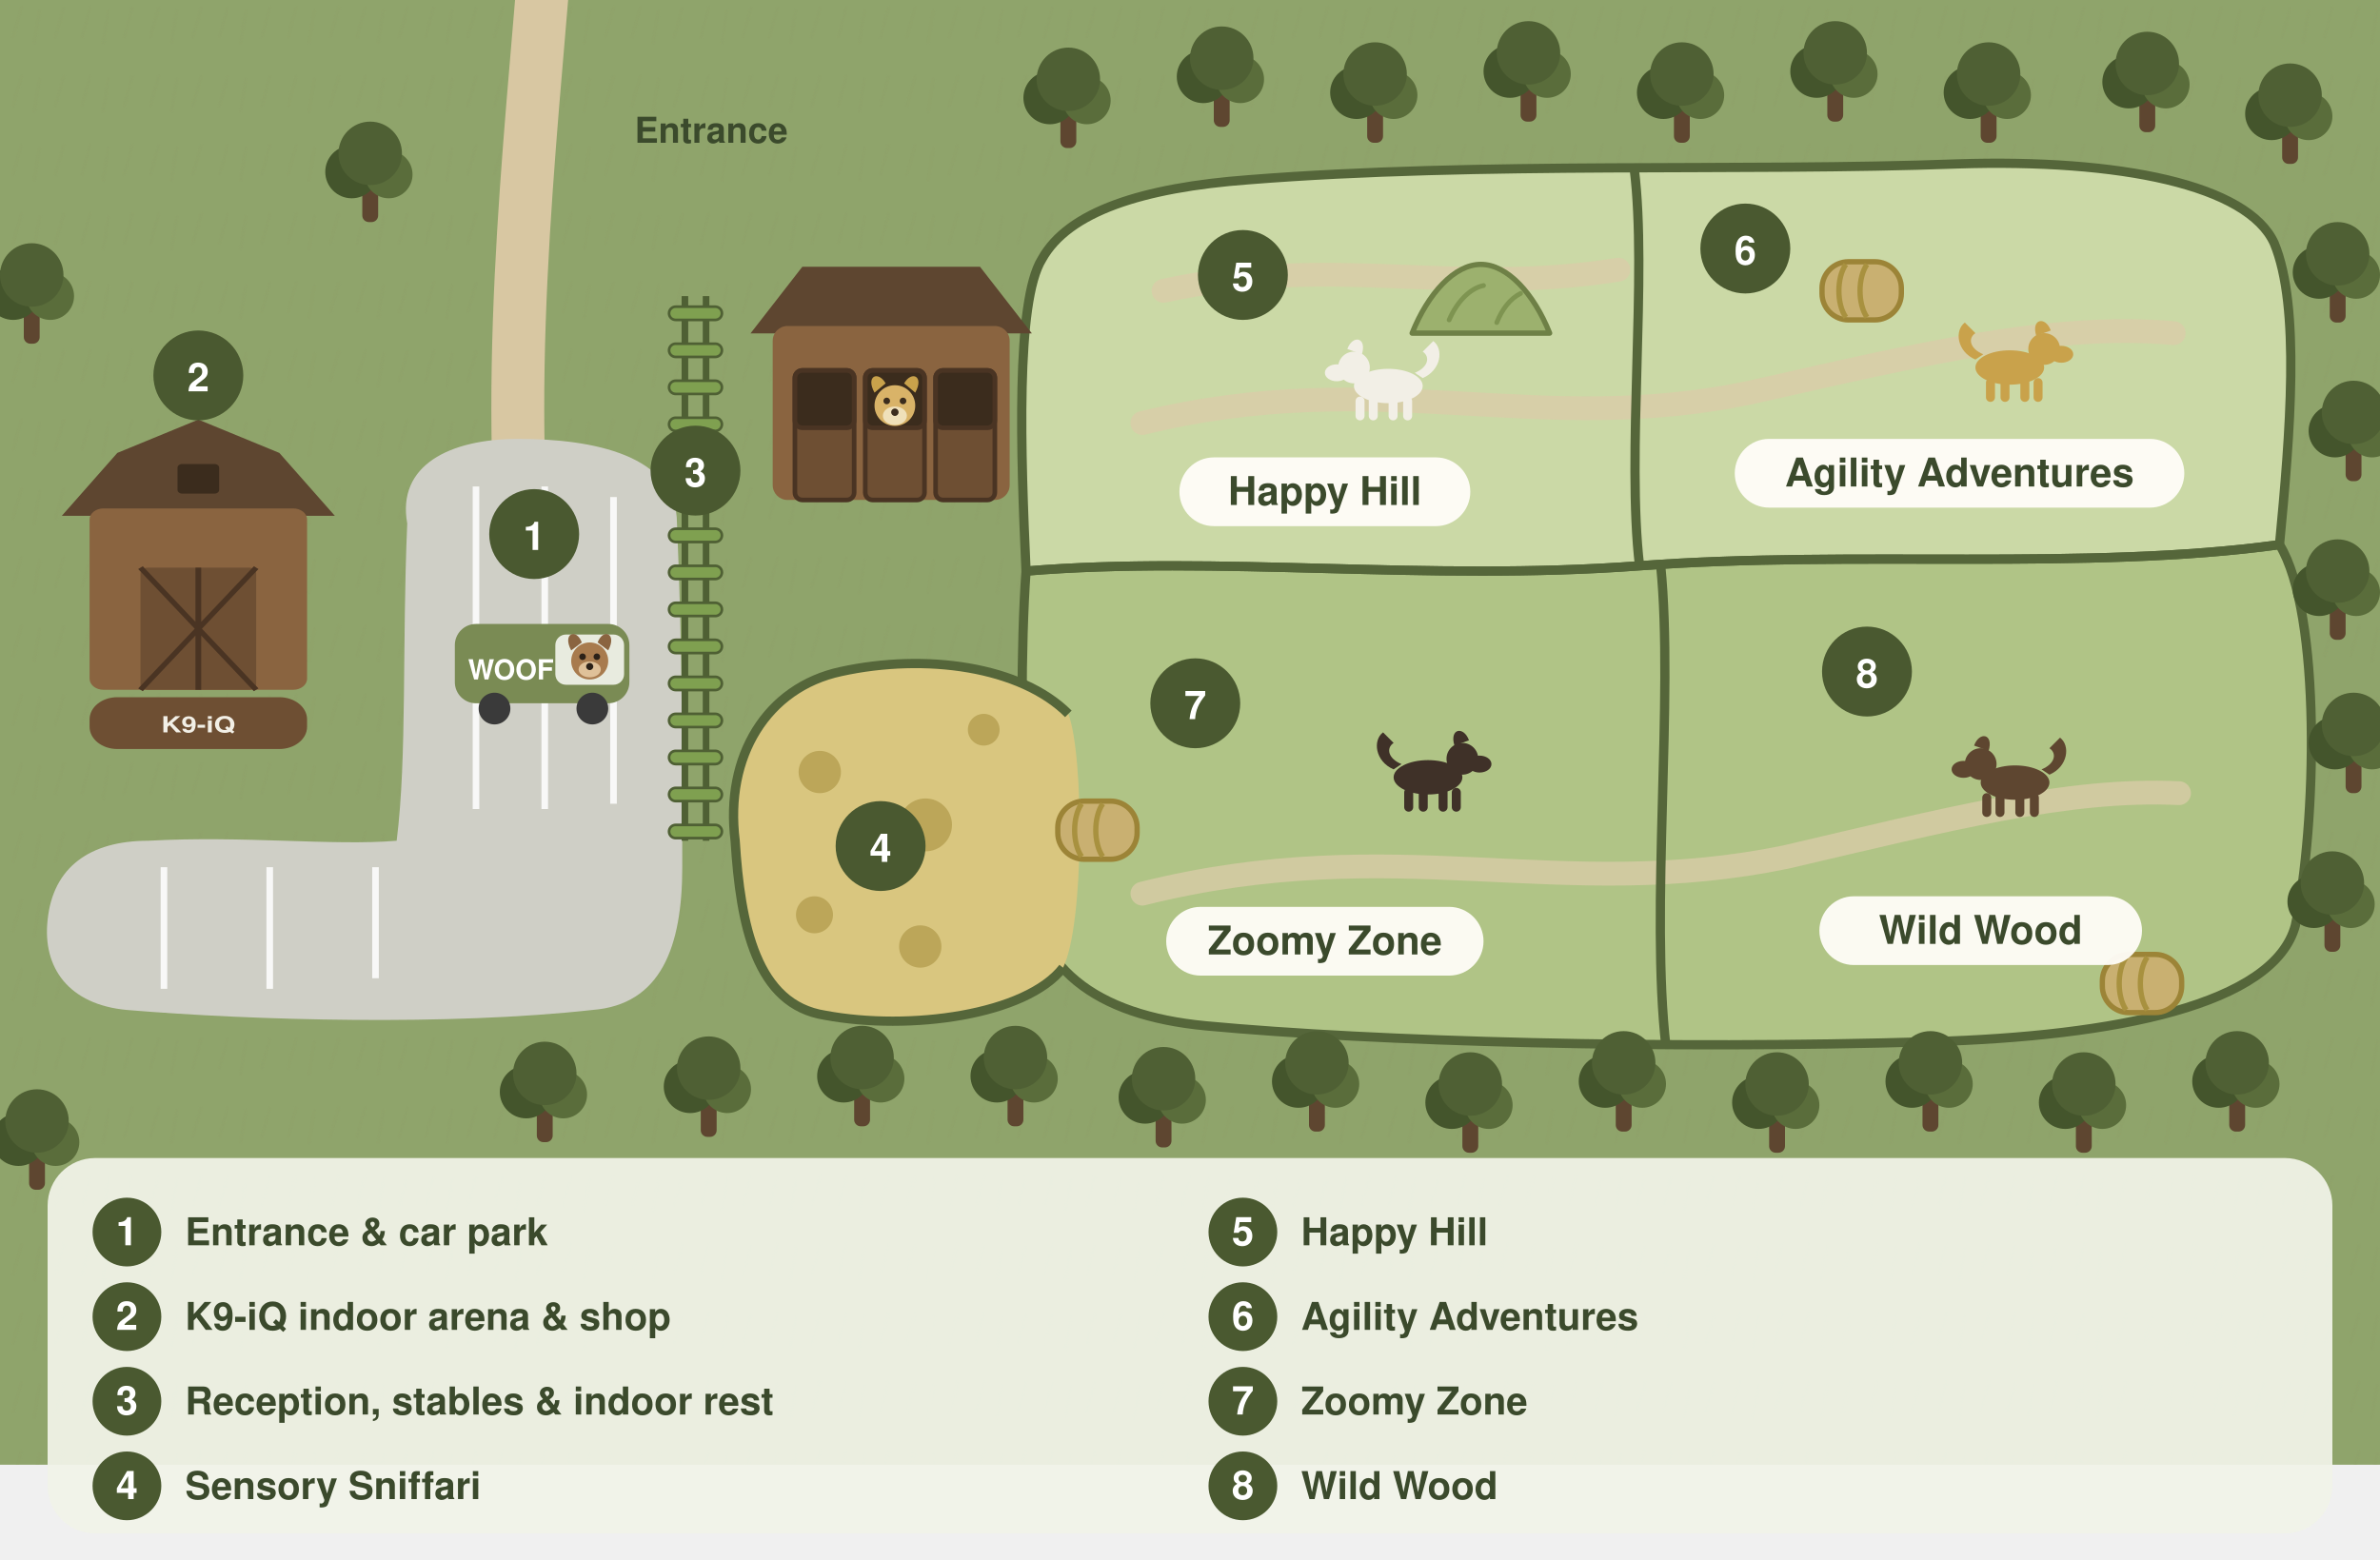
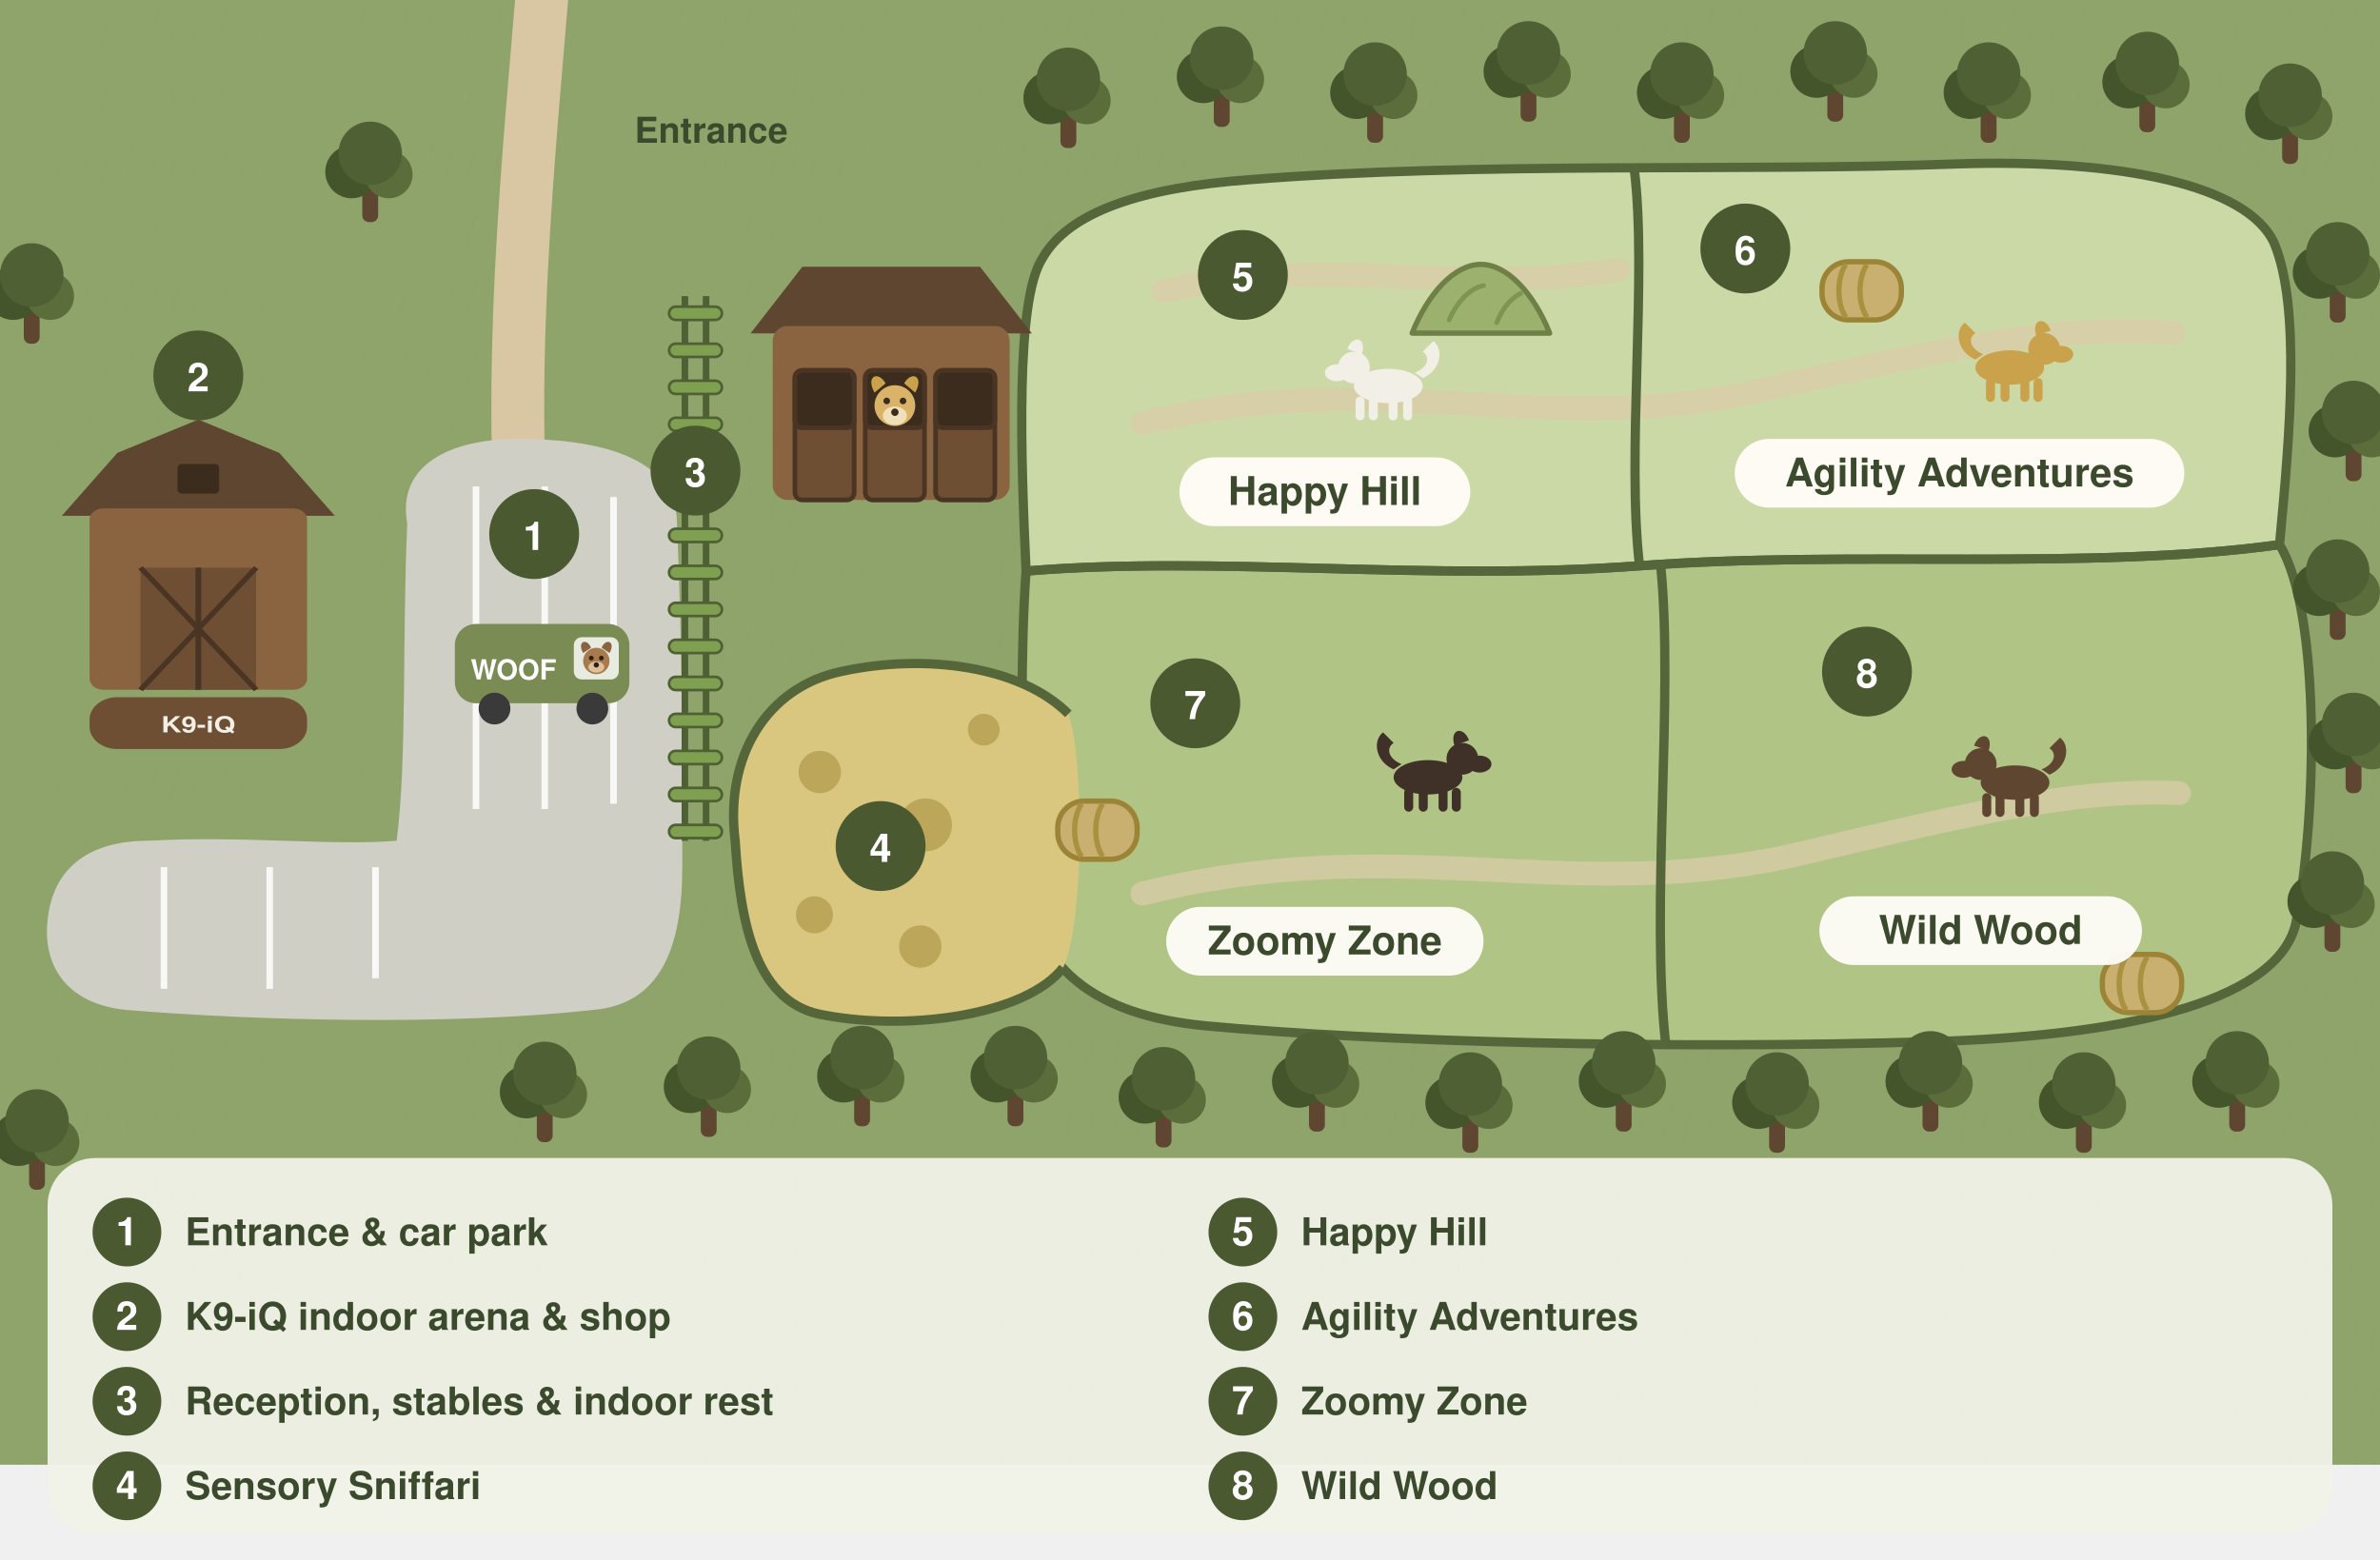
<svg xmlns="http://www.w3.org/2000/svg" viewBox="0 86 900 590" role="img" aria-labelledby="mapTitle mapDesc" font-family="system-ui, -apple-system, 'Segoe UI', Helvetica, sans-serif">
  <defs>
    <pattern id="grassTex" width="26" height="26" patternUnits="userSpaceOnUse">
      <path d="M5 22c1-4 2-7 3-11M13 24c1-5 1-8 2-12M21 22c1-4 2-7 3-11" stroke="#8FA168" stroke-width="1.4" fill="none" stroke-linecap="round" opacity=".38" />
    </pattern>
    <g id="tree">
      <rect x="-3" y="5" width="6" height="15" rx="2.5" fill="#5E4630" />
      <circle cx="-7" cy="1" r="10" fill="#44552C" />
      <circle cx="7" cy="2" r="9" fill="#5A6D3B" />
      <circle cx="0" cy="-6" r="12" fill="#4F6034" />
    </g>
    <g id="dog">
      <path d="M-13 -3C-20 -6 -21 -14 -17 -17L-13 -13C-16 -11 -15 -7 -10 -5Z" />
      <ellipse cx="0" cy="0" rx="13" ry="6.5" />
      <rect x="-9" y="4" width="3.4" height="9" rx="1.7" />
      <rect x="-3.5" y="4" width="3.4" height="9" rx="1.7" />
      <rect x="4" y="4" width="3.4" height="9" rx="1.7" />
      <rect x="9" y="4" width="3.4" height="9" rx="1.7" />
      <circle cx="13" cy="-7" r="6" />
      <ellipse cx="19.5" cy="-5" rx="4.5" ry="3.2" />
      <path d="M10 -12C8 -18.5 13.5 -19.5 15.5 -14Z" />
    </g>
    <g id="bale">
      <rect x="-15" y="-11" width="30" height="22" rx="10" fill="#C9B071" />
      <rect x="-15" y="-11" width="30" height="22" rx="10" fill="none" stroke="#9C8437" stroke-width="2" />
      <path d="M-6 -10C-9.5 -5 -9.5 5 -6 10M2 -10C-1.5 -5 -1.5 5 2 10" stroke="#A8913F" stroke-width="2" fill="none" />
    </g>
    <g id="hill">
      <path d="M-26 12C-20 -3 -10 -14 0 -14C10 -14 20 -3 26 12Z" fill="#9CB16E" stroke="#6E8046" stroke-width="2" stroke-linejoin="round" />
      <path d="M-12 7C-9 0 -4 -5 1 -6M6 8C8 3 11 -1 15 -3" stroke="#7E9451" stroke-width="1.8" fill="none" stroke-linecap="round" />
    </g>
    <style>
      .plate  { fill:#FFFDF8; opacity:.95; }
      .ptext  { fill:#3B4A2C; font-size:15px; font-weight:700; }
      .marker { fill:#4A5930; }
      .mnum   { fill:#ffffff; font-size:15px; font-weight:700; }
      .ltext  { fill:#3B4A2C; font-size:14.5px; font-weight:600; }
      .fence  { fill:none; stroke:#55663A; stroke-width:3.5; }
    </style>
  </defs>
  <rect width="900" height="640" fill="#8FA46B" />
  <rect width="900" height="640" fill="url(#grassTex)" />
  <path d="M210 6C208 78 194 168 196 258" stroke="#D8C7A2" stroke-width="20" fill="none" stroke-linecap="round" />
  <text x="240" y="140" font-size="13.5" font-weight="700" fill="#3B4A2C">Entrance</text>
  <path d="M388 302C386 258 384 200 394 184C404 166 432 157 472 154C560 147 660 151 740 148            C802 146 850 156 860 178C870 202 866 250 862 292C790 302 700 294 620 300            C540 306 460 296 388 302Z" fill="#CBD9A6" />
  <path d="M388 302C460 296 540 306 620 300C700 294 790 302 862 292C878 318 876 398 868 436            C860 466 800 478 730 480C630 483 520 480 456 474C414 470 390 452 388 416            C386 372 386 330 388 302Z" fill="#B0C486" />
  <g stroke="#DBCCA8" stroke-width="9" fill="none" stroke-linecap="round" opacity=".75">
    <path d="M432 246c90-22 150 6 232-12 62-14 112-26 158-22" />
    <path d="M432 424c96-24 158 4 244-14 60-14 106-26 148-24" />
    <path d="M440 196c64-14 110 2 172-8" />
  </g>
  <path d="M388 302C386 258 384 200 394 184C404 166 432 157 472 154C560 147 660 151 740 148            C802 146 850 156 860 178C870 202 866 250 862 292" class="fence" />
  <path d="M388 302C460 296 540 306 620 300C700 294 790 302 862 292C878 318 876 398 868 436            C860 466 800 478 730 480C630 483 520 480 456 474C414 470 390 452 388 416            C386 372 386 330 388 302Z" class="fence" />
  <path d="M388 302C460 296 540 306 620 300C700 294 790 302 862 292" class="fence" stroke="#6B7C47" />
  <path d="M618 150C623 190 615 258 620 300" class="fence" stroke="#6B7C47" />
  <path d="M628 300C633 350 624 430 630 482" class="fence" stroke="#6B7C47" />
  <path d="M278 404C274 372 290 346 318 340C350 333 386 338 404 356            C410 372 410 436 402 452C388 470 344 476 312 470            C286 466 280 436 278 404Z" fill="#D9C67F" />
  <path d="M404 356C386 338 350 333 318 340C290 346 274 372 278 404            C280 436 286 466 312 470C344 476 388 470 402 452" class="fence" />
  <g fill="#A8913F" opacity=".6">
    <circle cx="310" cy="378" r="8" />
    <circle cx="350" cy="398" r="10" />
    <circle cx="372" cy="362" r="6" />
    <circle cx="308" cy="432" r="7" />
    <circle cx="348" cy="444" r="8" />
  </g>
  <g transform="translate(106 69.3) scale(0.7)">
    <path d="M254 204L282 168H378L406 204Z" fill="#5E4630" />
    <rect x="266" y="200" width="128" height="94" rx="8" fill="#8A6440" />
    <g stroke="#4A3423" stroke-width="2.5">
      <rect x="278" y="224" width="32" height="70" rx="4" fill="#6E4F33" />
      <rect x="278" y="224" width="32" height="31" rx="4" fill="#3B2C1D" />
      <rect x="316" y="224" width="32" height="70" rx="4" fill="#6E4F33" />
      <rect x="316" y="224" width="32" height="31" rx="4" fill="#3B2C1D" />
      <rect x="354" y="224" width="32" height="70" rx="4" fill="#6E4F33" />
      <rect x="354" y="224" width="32" height="31" rx="4" fill="#3B2C1D" />
    </g>
    <g transform="translate(332 243)" stroke="none">
      <path d="M-11 -7C-16 -16 -9 -19 -5 -12Z" fill="#C9A24B" />
      <path d="M11 -7C16 -16 9 -19 5 -12Z" fill="#C9A24B" />
      <circle r="11" fill="#D9B368" />
      <ellipse cy="5.5" rx="6.5" ry="5" fill="#EFE0BA" />
      <circle cx="-4.4" cy="-2.5" r="1.8" fill="#3B2C1D" />
      <circle cx="4.4" cy="-2.5" r="1.8" fill="#3B2C1D" />
      <circle cy="3.6" r="2" fill="#3B2C1D" />
    </g>
  </g>
  <g>
    <path d="M154 284C150 262 170 252 196 252C224 252 256 258 256 284              C258 330 258 370 258 414C258 444 250 466 224 468              C170 474 96 472 48 468C26 466 16 452 18 434              C20 414 34 404 56 404C92 402 126 406 150 404              C154 372 152 330 154 284Z" fill="#CFCFC6" />
    <g stroke="#FFFFFF" stroke-width="2.5" opacity=".85">
      <path d="M180 270v122M206 270v122M232 274v116" />
      <path d="M62 414v46M102 414v46M142 414v42" />
    </g>
    <g transform="translate(172 322)">
      <rect x="0" y="0" width="66" height="30" rx="8" fill="#7A8B54" />
-       <rect x="38" y="4" width="26" height="19" rx="4" fill="#EDEFE6" opacity=".95" />
-       <g transform="translate(51 14)">
-         <path d="M-7 -4C-10.5 -10.5 -5 -12.5 -3 -7Z" fill="#8A6440" />
-         <path d="M7 -4C10.5 -10.5 5 -12.5 3 -7Z" fill="#8A6440" />
-         <circle r="7" fill="#A87B4E" />
-         <ellipse cy="3.2" rx="4.2" ry="3" fill="#DFC199" />
-         <circle cx="-2.7" cy="-1.6" r="1.25" fill="#2B2118" />
-         <circle cx="2.7" cy="-1.6" r="1.25" fill="#2B2118" />
-         <circle cy="2.1" r="1.35" fill="#2B2118" />
+       <rect x="45" y="5" width="17" height="16" rx="3" fill="#EDEFE6" opacity=".95" />
+       <g transform="translate(53.5 14)">
+         <path d="M-5 -3C-7.5 -7.5 -3.5 -8.8 -2 -5Z" fill="#8A6440" />
+         <path d="M5 -3C7.5 -7.5 3.5 -8.8 2 -5Z" fill="#8A6440" />
+         <circle r="5" fill="#A87B4E" />
+         <ellipse cy="2.3" rx="3" ry="2.1" fill="#DFC199" />
+         <circle cx="-1.9" cy="-1.1" r=".9" fill="#2B2118" />
+         <circle cx="1.9" cy="-1.1" r=".9" fill="#2B2118" />
+         <circle cy="1.5" r="1" fill="#2B2118" />
      </g>
-       <text x="5" y="21" font-size="10.5" font-weight="700" fill="#FFFFFF">WOOF</text>
+       <text x="6" y="21" font-size="10.5" font-weight="700" fill="#FFFFFF">WOOF</text>
      <circle cx="15" cy="32" r="6" fill="#3A3A3A" />
      <circle cx="52" cy="32" r="6" fill="#3A3A3A" />
    </g>
  </g>
  <g>
    <path d="M259 198V404M267 198V404" stroke="#4F6034" stroke-width="2.5" fill="none" />
    <g fill="#7FA050" stroke="#4F6034" stroke-width="1">
      <rect x="253" y="202" width="20" height="5" rx="2.5" />
      <rect x="253" y="216" width="20" height="5" rx="2.5" />
      <rect x="253" y="230" width="20" height="5" rx="2.5" />
      <rect x="253" y="244" width="20" height="5" rx="2.5" />
      <rect x="253" y="258" width="20" height="5" rx="2.5" />
      <rect x="253" y="272" width="20" height="5" rx="2.5" />
      <rect x="253" y="286" width="20" height="5" rx="2.5" />
      <rect x="253" y="300" width="20" height="5" rx="2.5" />
      <rect x="253" y="314" width="20" height="5" rx="2.5" />
      <rect x="253" y="328" width="20" height="5" rx="2.5" />
      <rect x="253" y="342" width="20" height="5" rx="2.5" />
      <rect x="253" y="356" width="20" height="5" rx="2.5" />
      <rect x="253" y="370" width="20" height="5" rx="2.5" />
      <rect x="253" y="384" width="20" height="5" rx="2.5" />
      <rect x="253" y="398" width="20" height="5" rx="2.5" />
    </g>
  </g>
  <g transform="translate(9.375 92.1) scale(0.875 0.7)">
    <path d="M16 270L40 236L75 218L110 236L134 270Z" fill="#5E4630" />
    <rect x="28" y="266" width="94" height="98" rx="6" fill="#8A6440" />
    <rect x="66" y="242" width="18" height="16" rx="2" fill="#3B2C1D" />
    <rect x="50" y="298" width="50" height="66" rx="3" fill="#6E4F33" />
    <path d="M50 298l50 66M100 298l-50 66M75 298v66" stroke="#4A3423" stroke-width="2.5" fill="none" />
    <rect x="28" y="368" width="94" height="28" rx="12" fill="#6E4F33" />
    <text x="75" y="387" font-size="12" font-weight="700" fill="#F2EFE6" text-anchor="middle">K9-iQ</text>
  </g>
  <use href="#bale" x="704" y="196" />
  <use href="#hill" x="560" y="200" />
  <use href="#bale" x="415" y="400" />
  <use href="#bale" x="810" y="458" />
  <use href="#dog" transform="translate(525 232) scale(-1 1)" fill="#F2EFE6" />
  <use href="#dog" transform="translate(760 225)" fill="#C9A24B" />
  <use href="#dog" transform="translate(540 380)" fill="#3F3128" />
  <use href="#dog" transform="translate(762 382) scale(-1 1)" fill="#5E4630" />
  <g>
    <use href="#tree" x="404" y="122" />
    <use href="#tree" x="462" y="114" />
    <use href="#tree" x="520" y="120" />
    <use href="#tree" x="578" y="112" />
    <use href="#tree" x="636" y="120" />
    <use href="#tree" x="694" y="112" />
    <use href="#tree" x="752" y="120" />
    <use href="#tree" x="812" y="116" />
    <use href="#tree" x="866" y="128" />
    <use href="#tree" x="884" y="188" />
    <use href="#tree" x="890" y="248" />
    <use href="#tree" x="884" y="308" />
    <use href="#tree" x="890" y="366" />
    <use href="#tree" x="882" y="426" />
    <use href="#tree" x="846" y="494" />
    <use href="#tree" x="788" y="502" />
    <use href="#tree" x="730" y="494" />
    <use href="#tree" x="672" y="502" />
    <use href="#tree" x="614" y="494" />
    <use href="#tree" x="556" y="502" />
    <use href="#tree" x="498" y="494" />
    <use href="#tree" x="440" y="500" />
    <use href="#tree" x="384" y="492" />
    <use href="#tree" x="326" y="492" />
    <use href="#tree" x="268" y="496" />
    <use href="#tree" x="206" y="498" />
    <use href="#tree" x="14" y="516" />
    <use href="#tree" x="12" y="196" />
    <use href="#tree" x="140" y="150" />
  </g>
  <g>
    <circle class="marker" cx="202" cy="288" r="17" />
    <text class="mnum" x="202" y="294" text-anchor="middle">1</text>
    <circle class="marker" cx="75" cy="228" r="17" />
    <text class="mnum" x="75" y="234" text-anchor="middle">2</text>
    <circle class="marker" cx="263" cy="264" r="17" />
    <text class="mnum" x="263" y="270" text-anchor="middle">3</text>
    <circle class="marker" cx="333" cy="406" r="17" />
    <text class="mnum" x="333" y="412" text-anchor="middle">4</text>
    <circle class="marker" cx="470" cy="190" r="17" />
    <text class="mnum" x="470" y="196" text-anchor="middle">5</text>
    <circle class="marker" cx="660" cy="180" r="17" />
    <text class="mnum" x="660" y="186" text-anchor="middle">6</text>
    <circle class="marker" cx="452" cy="352" r="17" />
    <text class="mnum" x="452" y="358" text-anchor="middle">7</text>
    <circle class="marker" cx="706" cy="340" r="17" />
    <text class="mnum" x="706" y="346" text-anchor="middle">8</text>
  </g>
  <rect class="plate" x="446" y="259" width="110" height="26" rx="13" />
  <text class="ptext" x="501" y="277" text-anchor="middle">Happy Hill</text>
  <rect class="plate" x="656" y="252" width="170" height="26" rx="13" />
  <text class="ptext" x="741" y="270" text-anchor="middle">Agility Adventures</text>
  <rect class="plate" x="441" y="429" width="120" height="26" rx="13" />
  <text class="ptext" x="501" y="447" text-anchor="middle">Zoomy Zone</text>
  <rect class="plate" x="688" y="425" width="122" height="26" rx="13" />
  <text class="ptext" x="749" y="443" text-anchor="middle">Wild Wood</text>
  <g>
    <rect x="18" y="524" width="864" height="142" rx="18" fill="#F1F3E8" opacity=".93" />
    <g>
      <circle class="marker" cx="48" cy="552" r="13" />
      <text class="mnum" x="48" y="557" text-anchor="middle">1</text>
      <text class="ltext" x="70" y="557">Entrance &amp; car park</text>
    </g>
    <g>
      <circle class="marker" cx="470" cy="552" r="13" />
      <text class="mnum" x="470" y="557" text-anchor="middle">5</text>
      <text class="ltext" x="492" y="557">Happy Hill</text>
    </g>
    <g>
      <circle class="marker" cx="48" cy="584" r="13" />
      <text class="mnum" x="48" y="589" text-anchor="middle">2</text>
      <text class="ltext" x="70" y="589">K9-iQ indoor arena &amp; shop</text>
    </g>
    <g>
      <circle class="marker" cx="470" cy="584" r="13" />
      <text class="mnum" x="470" y="589" text-anchor="middle">6</text>
      <text class="ltext" x="492" y="589">Agility Adventures</text>
    </g>
    <g>
      <circle class="marker" cx="48" cy="616" r="13" />
      <text class="mnum" x="48" y="621" text-anchor="middle">3</text>
      <text class="ltext" x="70" y="621">Reception, stables &amp; indoor rest</text>
    </g>
    <g>
      <circle class="marker" cx="470" cy="616" r="13" />
      <text class="mnum" x="470" y="621" text-anchor="middle">7</text>
      <text class="ltext" x="492" y="621">Zoomy Zone</text>
    </g>
    <g>
      <circle class="marker" cx="48" cy="648" r="13" />
      <text class="mnum" x="48" y="653" text-anchor="middle">4</text>
      <text class="ltext" x="70" y="653">Sensory Sniffari</text>
    </g>
    <g>
      <circle class="marker" cx="470" cy="648" r="13" />
      <text class="mnum" x="470" y="653" text-anchor="middle">8</text>
      <text class="ltext" x="492" y="653">Wild Wood</text>
    </g>
  </g>
</svg>
